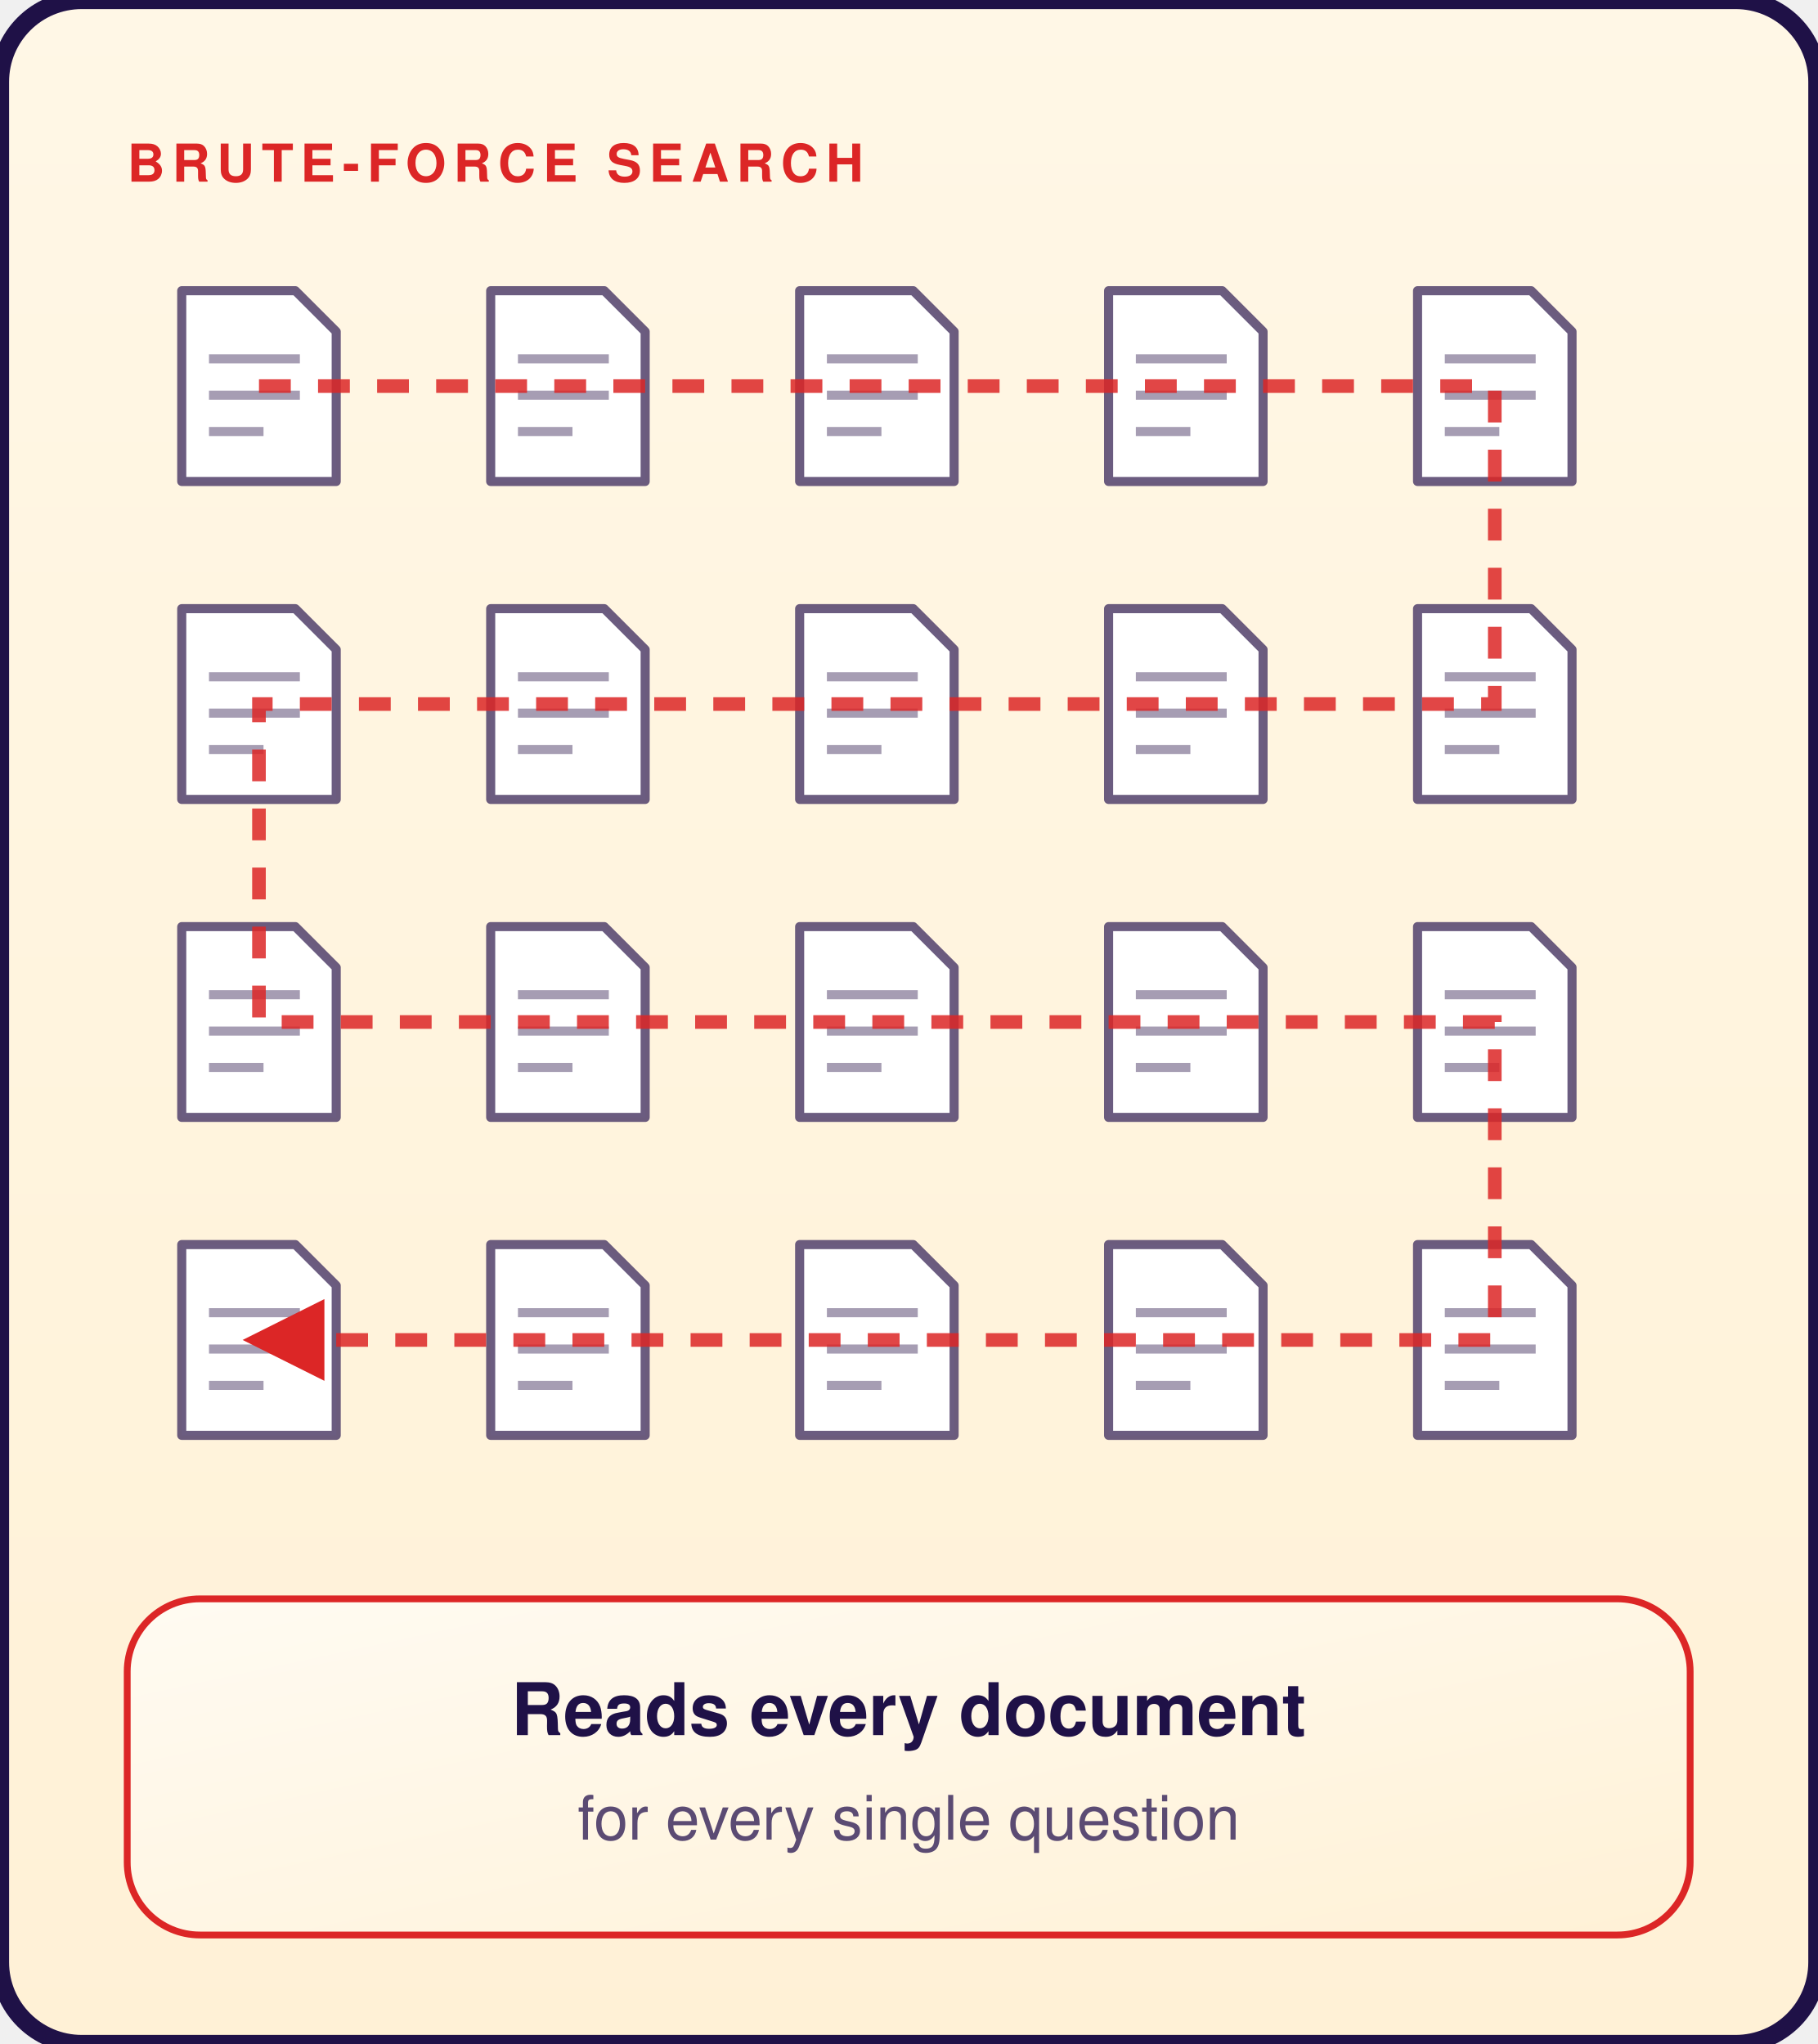
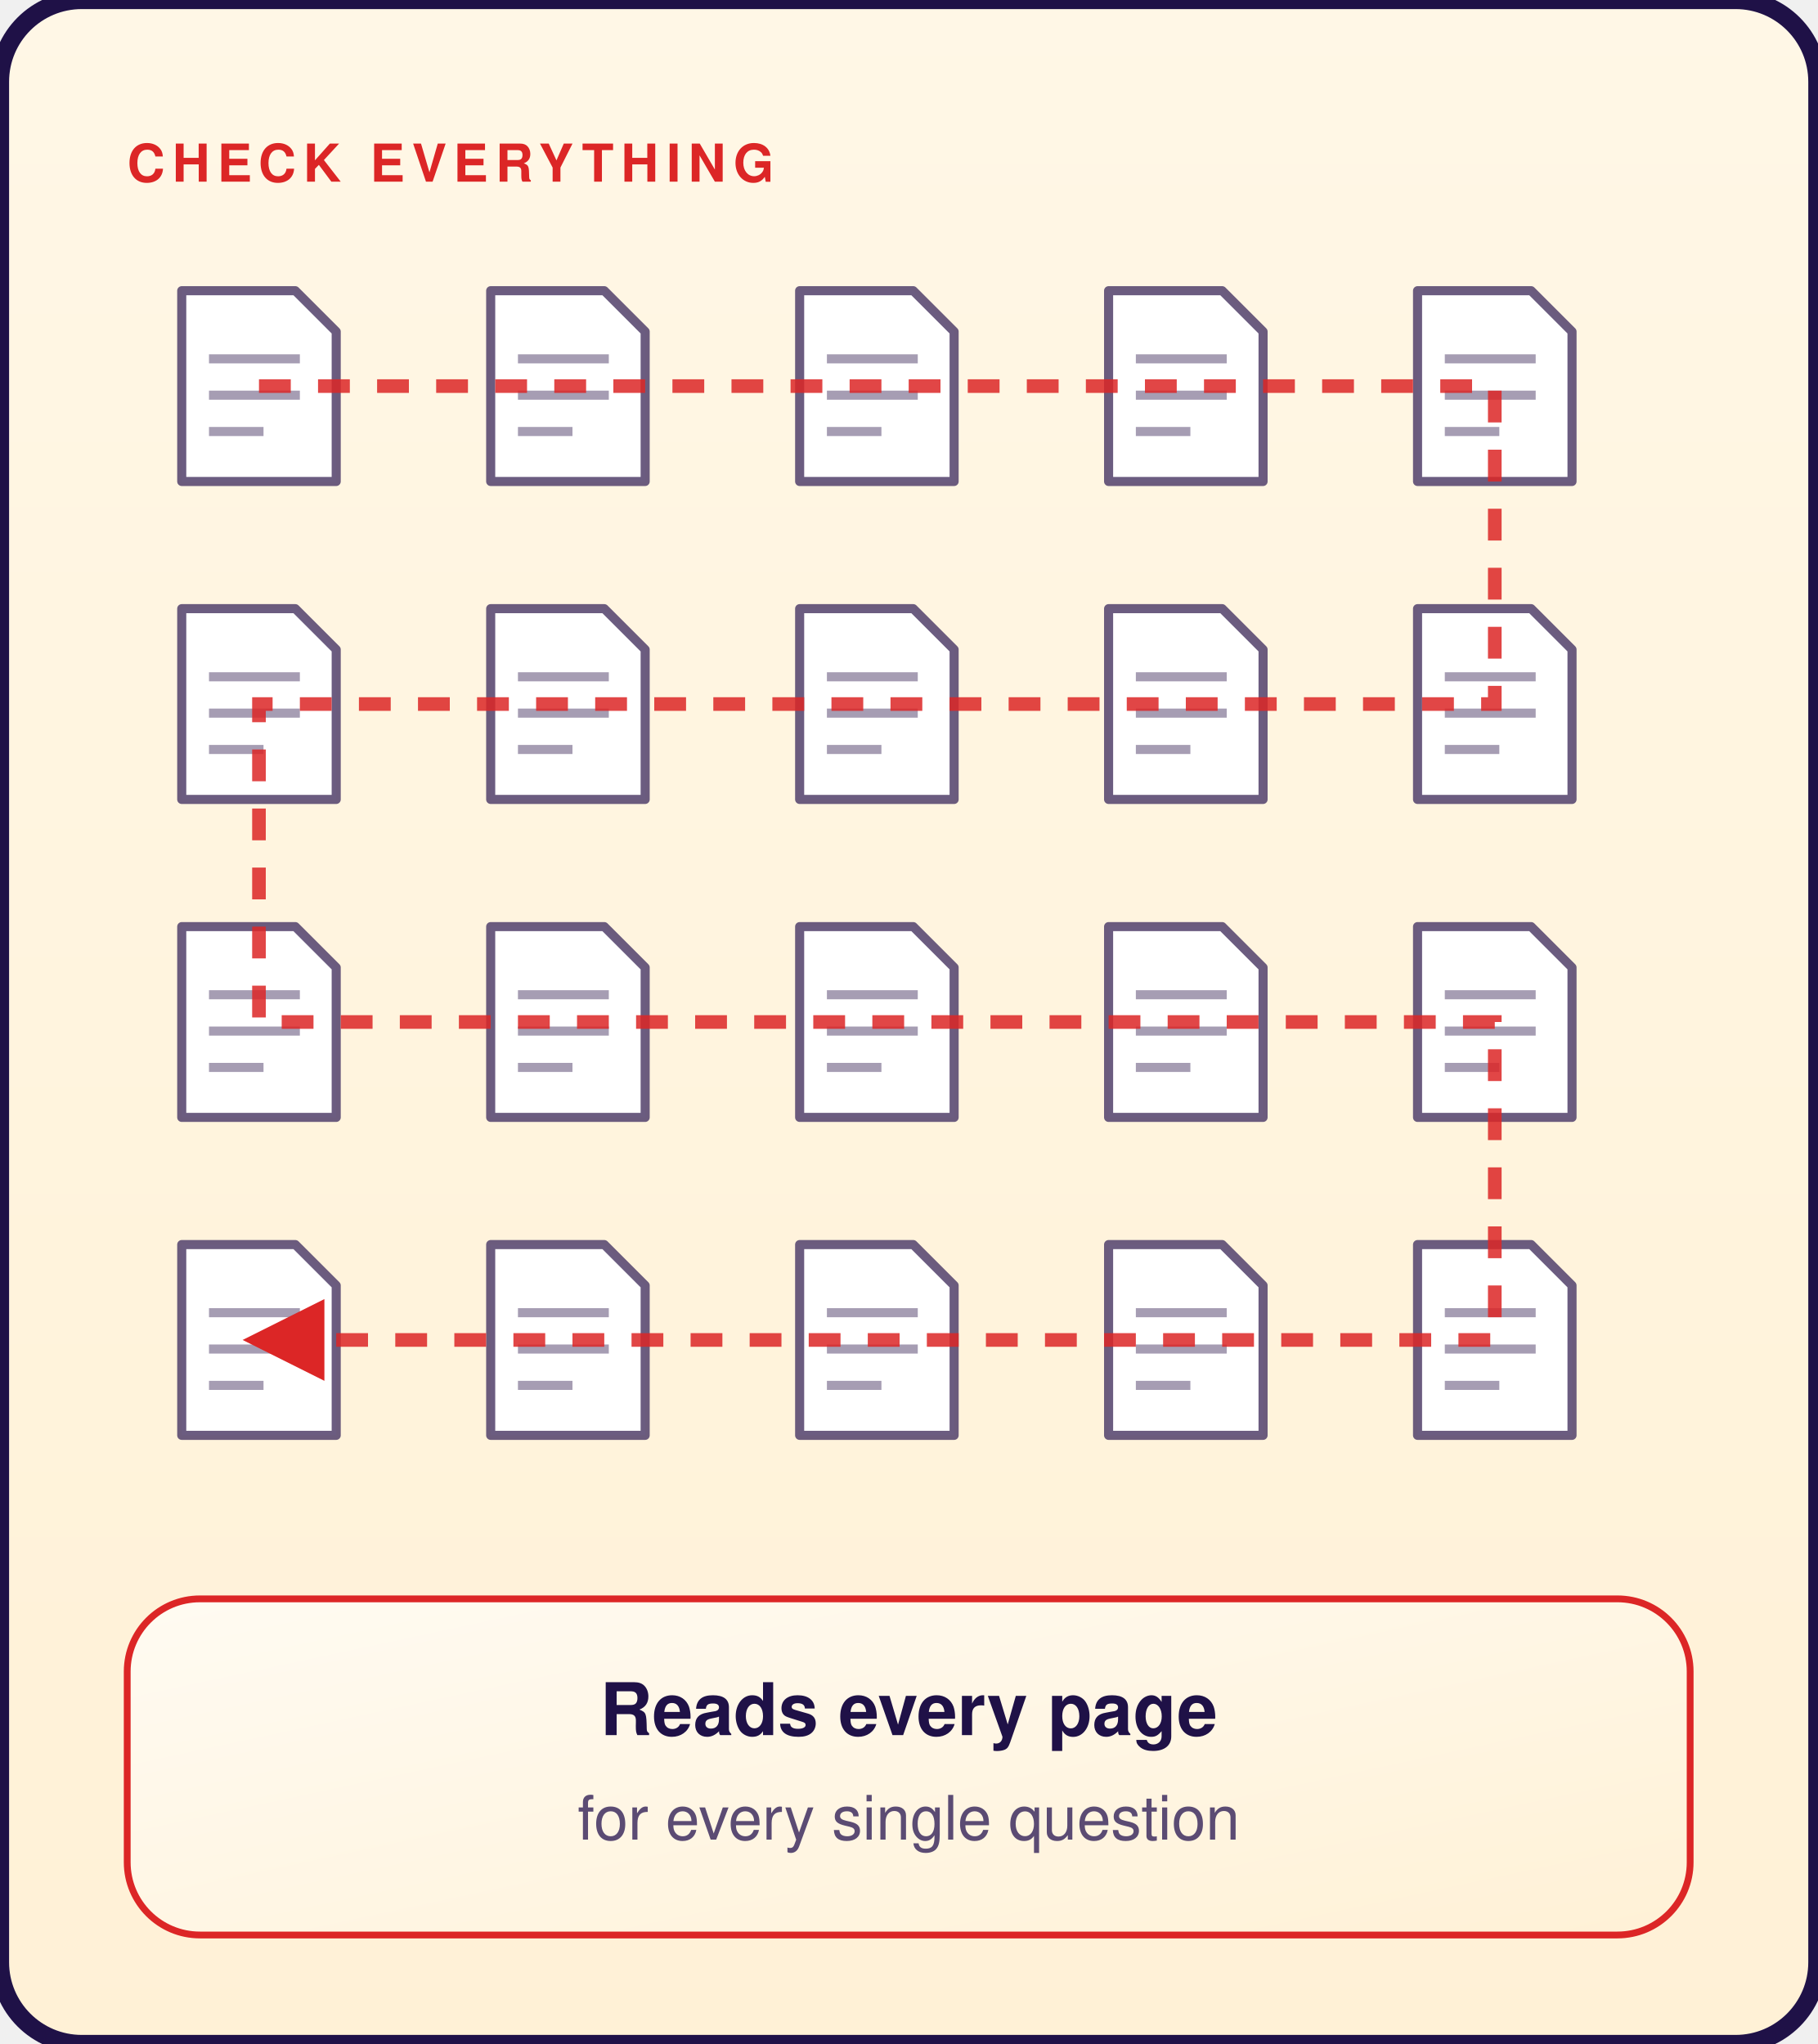
<svg xmlns="http://www.w3.org/2000/svg" viewBox="0 0 400 450" font-family="Segoe UI, Helvetica, Arial, sans-serif">
  <defs>
    <linearGradient id="bg" x1="0" y1="0" x2="0" y2="1">
      <stop offset="0" stop-color="#FFF7E6" />
      <stop offset="1" stop-color="#FFF1D6" />
    </linearGradient>
    <radialGradient id="glowG" cx="0.5" cy="0.5" r="0.5">
      <stop offset="0" stop-color="#D97706" stop-opacity="0.45" />
      <stop offset="1" stop-color="#D97706" stop-opacity="0" />
    </radialGradient>
    <radialGradient id="glowT" cx="0.5" cy="0.5" r="0.5">
      <stop offset="0" stop-color="#DB2777" stop-opacity="0.4" />
      <stop offset="1" stop-color="#DB2777" stop-opacity="0" />
    </radialGradient>
    <radialGradient id="glowW" cx="0.5" cy="0.5" r="0.5">
      <stop offset="0" stop-color="#DC2626" stop-opacity="0.35" />
      <stop offset="1" stop-color="#DC2626" stop-opacity="0" />
    </radialGradient>
    <linearGradient id="tile" x1="0" y1="0" x2="1" y2="1">
      <stop offset="0" stop-color="#FFFBF2" />
      <stop offset="1" stop-color="#FFF1D6" />
    </linearGradient>
    <marker id="aG" viewBox="0 0 10 10" refX="8" refY="5" markerWidth="6" markerHeight="6" orient="auto">
      <path d="M0,0 L10,5 L0,10 z" fill="#D97706" />
    </marker>
    <marker id="aW" viewBox="0 0 10 10" refX="8" refY="5" markerWidth="6" markerHeight="6" orient="auto">
      <path d="M0,0 L10,5 L0,10 z" fill="#DC2626" />
    </marker>
  </defs>
  <rect width="400" height="450" rx="18" fill="url(#bg)" stroke="#1F1147" stroke-width="4" />
-   <text x="28" y="40" text-anchor="start" fill="#DC2626" font-size="11.5" font-weight="800" letter-spacing="1.6">BRUTE-FORCE SEARCH</text>
+   <text x="28" y="40" text-anchor="start" fill="#DC2626" font-size="11.5" font-weight="800" letter-spacing="1.6">CHECK EVERYTHING</text>
  <path d="M40,64 h25 l9,9 v33 h-34 z" fill="#FFFFFF" stroke="#5B4B73" stroke-opacity="0.9" stroke-width="2" stroke-linejoin="round" />
  <line x1="46" y1="79" x2="66" y2="79" stroke="#5B4B73" stroke-opacity="0.54" stroke-width="2" />
  <line x1="46" y1="87" x2="66" y2="87" stroke="#5B4B73" stroke-opacity="0.54" stroke-width="2" />
  <line x1="46" y1="95" x2="58" y2="95" stroke="#5B4B73" stroke-opacity="0.54" stroke-width="2" />
  <path d="M108,64 h25 l9,9 v33 h-34 z" fill="#FFFFFF" stroke="#5B4B73" stroke-opacity="0.9" stroke-width="2" stroke-linejoin="round" />
  <line x1="114" y1="79" x2="134" y2="79" stroke="#5B4B73" stroke-opacity="0.54" stroke-width="2" />
  <line x1="114" y1="87" x2="134" y2="87" stroke="#5B4B73" stroke-opacity="0.54" stroke-width="2" />
  <line x1="114" y1="95" x2="126" y2="95" stroke="#5B4B73" stroke-opacity="0.54" stroke-width="2" />
  <path d="M176,64 h25 l9,9 v33 h-34 z" fill="#FFFFFF" stroke="#5B4B73" stroke-opacity="0.9" stroke-width="2" stroke-linejoin="round" />
  <line x1="182" y1="79" x2="202" y2="79" stroke="#5B4B73" stroke-opacity="0.54" stroke-width="2" />
  <line x1="182" y1="87" x2="202" y2="87" stroke="#5B4B73" stroke-opacity="0.54" stroke-width="2" />
  <line x1="182" y1="95" x2="194" y2="95" stroke="#5B4B73" stroke-opacity="0.54" stroke-width="2" />
  <path d="M244,64 h25 l9,9 v33 h-34 z" fill="#FFFFFF" stroke="#5B4B73" stroke-opacity="0.9" stroke-width="2" stroke-linejoin="round" />
  <line x1="250" y1="79" x2="270" y2="79" stroke="#5B4B73" stroke-opacity="0.54" stroke-width="2" />
  <line x1="250" y1="87" x2="270" y2="87" stroke="#5B4B73" stroke-opacity="0.54" stroke-width="2" />
  <line x1="250" y1="95" x2="262" y2="95" stroke="#5B4B73" stroke-opacity="0.54" stroke-width="2" />
  <path d="M312,64 h25 l9,9 v33 h-34 z" fill="#FFFFFF" stroke="#5B4B73" stroke-opacity="0.9" stroke-width="2" stroke-linejoin="round" />
  <line x1="318" y1="79" x2="338" y2="79" stroke="#5B4B73" stroke-opacity="0.54" stroke-width="2" />
  <line x1="318" y1="87" x2="338" y2="87" stroke="#5B4B73" stroke-opacity="0.54" stroke-width="2" />
  <line x1="318" y1="95" x2="330" y2="95" stroke="#5B4B73" stroke-opacity="0.54" stroke-width="2" />
  <path d="M40,134 h25 l9,9 v33 h-34 z" fill="#FFFFFF" stroke="#5B4B73" stroke-opacity="0.9" stroke-width="2" stroke-linejoin="round" />
  <line x1="46" y1="149" x2="66" y2="149" stroke="#5B4B73" stroke-opacity="0.54" stroke-width="2" />
  <line x1="46" y1="157" x2="66" y2="157" stroke="#5B4B73" stroke-opacity="0.54" stroke-width="2" />
  <line x1="46" y1="165" x2="58" y2="165" stroke="#5B4B73" stroke-opacity="0.54" stroke-width="2" />
  <path d="M108,134 h25 l9,9 v33 h-34 z" fill="#FFFFFF" stroke="#5B4B73" stroke-opacity="0.9" stroke-width="2" stroke-linejoin="round" />
  <line x1="114" y1="149" x2="134" y2="149" stroke="#5B4B73" stroke-opacity="0.54" stroke-width="2" />
  <line x1="114" y1="157" x2="134" y2="157" stroke="#5B4B73" stroke-opacity="0.54" stroke-width="2" />
  <line x1="114" y1="165" x2="126" y2="165" stroke="#5B4B73" stroke-opacity="0.54" stroke-width="2" />
  <path d="M176,134 h25 l9,9 v33 h-34 z" fill="#FFFFFF" stroke="#5B4B73" stroke-opacity="0.9" stroke-width="2" stroke-linejoin="round" />
  <line x1="182" y1="149" x2="202" y2="149" stroke="#5B4B73" stroke-opacity="0.54" stroke-width="2" />
  <line x1="182" y1="157" x2="202" y2="157" stroke="#5B4B73" stroke-opacity="0.54" stroke-width="2" />
  <line x1="182" y1="165" x2="194" y2="165" stroke="#5B4B73" stroke-opacity="0.54" stroke-width="2" />
  <path d="M244,134 h25 l9,9 v33 h-34 z" fill="#FFFFFF" stroke="#5B4B73" stroke-opacity="0.9" stroke-width="2" stroke-linejoin="round" />
  <line x1="250" y1="149" x2="270" y2="149" stroke="#5B4B73" stroke-opacity="0.54" stroke-width="2" />
  <line x1="250" y1="157" x2="270" y2="157" stroke="#5B4B73" stroke-opacity="0.54" stroke-width="2" />
  <line x1="250" y1="165" x2="262" y2="165" stroke="#5B4B73" stroke-opacity="0.54" stroke-width="2" />
  <path d="M312,134 h25 l9,9 v33 h-34 z" fill="#FFFFFF" stroke="#5B4B73" stroke-opacity="0.9" stroke-width="2" stroke-linejoin="round" />
  <line x1="318" y1="149" x2="338" y2="149" stroke="#5B4B73" stroke-opacity="0.54" stroke-width="2" />
  <line x1="318" y1="157" x2="338" y2="157" stroke="#5B4B73" stroke-opacity="0.54" stroke-width="2" />
  <line x1="318" y1="165" x2="330" y2="165" stroke="#5B4B73" stroke-opacity="0.54" stroke-width="2" />
  <path d="M40,204 h25 l9,9 v33 h-34 z" fill="#FFFFFF" stroke="#5B4B73" stroke-opacity="0.9" stroke-width="2" stroke-linejoin="round" />
  <line x1="46" y1="219" x2="66" y2="219" stroke="#5B4B73" stroke-opacity="0.54" stroke-width="2" />
  <line x1="46" y1="227" x2="66" y2="227" stroke="#5B4B73" stroke-opacity="0.54" stroke-width="2" />
  <line x1="46" y1="235" x2="58" y2="235" stroke="#5B4B73" stroke-opacity="0.54" stroke-width="2" />
  <path d="M108,204 h25 l9,9 v33 h-34 z" fill="#FFFFFF" stroke="#5B4B73" stroke-opacity="0.9" stroke-width="2" stroke-linejoin="round" />
  <line x1="114" y1="219" x2="134" y2="219" stroke="#5B4B73" stroke-opacity="0.54" stroke-width="2" />
  <line x1="114" y1="227" x2="134" y2="227" stroke="#5B4B73" stroke-opacity="0.54" stroke-width="2" />
  <line x1="114" y1="235" x2="126" y2="235" stroke="#5B4B73" stroke-opacity="0.54" stroke-width="2" />
  <path d="M176,204 h25 l9,9 v33 h-34 z" fill="#FFFFFF" stroke="#5B4B73" stroke-opacity="0.9" stroke-width="2" stroke-linejoin="round" />
  <line x1="182" y1="219" x2="202" y2="219" stroke="#5B4B73" stroke-opacity="0.54" stroke-width="2" />
  <line x1="182" y1="227" x2="202" y2="227" stroke="#5B4B73" stroke-opacity="0.54" stroke-width="2" />
  <line x1="182" y1="235" x2="194" y2="235" stroke="#5B4B73" stroke-opacity="0.54" stroke-width="2" />
  <path d="M244,204 h25 l9,9 v33 h-34 z" fill="#FFFFFF" stroke="#5B4B73" stroke-opacity="0.9" stroke-width="2" stroke-linejoin="round" />
  <line x1="250" y1="219" x2="270" y2="219" stroke="#5B4B73" stroke-opacity="0.54" stroke-width="2" />
  <line x1="250" y1="227" x2="270" y2="227" stroke="#5B4B73" stroke-opacity="0.54" stroke-width="2" />
  <line x1="250" y1="235" x2="262" y2="235" stroke="#5B4B73" stroke-opacity="0.54" stroke-width="2" />
  <path d="M312,204 h25 l9,9 v33 h-34 z" fill="#FFFFFF" stroke="#5B4B73" stroke-opacity="0.9" stroke-width="2" stroke-linejoin="round" />
  <line x1="318" y1="219" x2="338" y2="219" stroke="#5B4B73" stroke-opacity="0.54" stroke-width="2" />
  <line x1="318" y1="227" x2="338" y2="227" stroke="#5B4B73" stroke-opacity="0.54" stroke-width="2" />
  <line x1="318" y1="235" x2="330" y2="235" stroke="#5B4B73" stroke-opacity="0.54" stroke-width="2" />
  <path d="M40,274 h25 l9,9 v33 h-34 z" fill="#FFFFFF" stroke="#5B4B73" stroke-opacity="0.9" stroke-width="2" stroke-linejoin="round" />
  <line x1="46" y1="289" x2="66" y2="289" stroke="#5B4B73" stroke-opacity="0.54" stroke-width="2" />
  <line x1="46" y1="297" x2="66" y2="297" stroke="#5B4B73" stroke-opacity="0.54" stroke-width="2" />
  <line x1="46" y1="305" x2="58" y2="305" stroke="#5B4B73" stroke-opacity="0.54" stroke-width="2" />
  <path d="M108,274 h25 l9,9 v33 h-34 z" fill="#FFFFFF" stroke="#5B4B73" stroke-opacity="0.9" stroke-width="2" stroke-linejoin="round" />
  <line x1="114" y1="289" x2="134" y2="289" stroke="#5B4B73" stroke-opacity="0.54" stroke-width="2" />
  <line x1="114" y1="297" x2="134" y2="297" stroke="#5B4B73" stroke-opacity="0.54" stroke-width="2" />
  <line x1="114" y1="305" x2="126" y2="305" stroke="#5B4B73" stroke-opacity="0.54" stroke-width="2" />
  <path d="M176,274 h25 l9,9 v33 h-34 z" fill="#FFFFFF" stroke="#5B4B73" stroke-opacity="0.9" stroke-width="2" stroke-linejoin="round" />
  <line x1="182" y1="289" x2="202" y2="289" stroke="#5B4B73" stroke-opacity="0.54" stroke-width="2" />
  <line x1="182" y1="297" x2="202" y2="297" stroke="#5B4B73" stroke-opacity="0.54" stroke-width="2" />
  <line x1="182" y1="305" x2="194" y2="305" stroke="#5B4B73" stroke-opacity="0.54" stroke-width="2" />
  <path d="M244,274 h25 l9,9 v33 h-34 z" fill="#FFFFFF" stroke="#5B4B73" stroke-opacity="0.9" stroke-width="2" stroke-linejoin="round" />
  <line x1="250" y1="289" x2="270" y2="289" stroke="#5B4B73" stroke-opacity="0.54" stroke-width="2" />
  <line x1="250" y1="297" x2="270" y2="297" stroke="#5B4B73" stroke-opacity="0.54" stroke-width="2" />
  <line x1="250" y1="305" x2="262" y2="305" stroke="#5B4B73" stroke-opacity="0.54" stroke-width="2" />
  <path d="M312,274 h25 l9,9 v33 h-34 z" fill="#FFFFFF" stroke="#5B4B73" stroke-opacity="0.9" stroke-width="2" stroke-linejoin="round" />
  <line x1="318" y1="289" x2="338" y2="289" stroke="#5B4B73" stroke-opacity="0.54" stroke-width="2" />
  <line x1="318" y1="297" x2="338" y2="297" stroke="#5B4B73" stroke-opacity="0.54" stroke-width="2" />
  <line x1="318" y1="305" x2="330" y2="305" stroke="#5B4B73" stroke-opacity="0.54" stroke-width="2" />
  <path d="M57,85 L57,85 L125,85 L193,85 L261,85 L329,85 L329,155 L329,155 L261,155 L193,155 L125,155 L57,155 L57,225 L57,225 L125,225 L193,225 L261,225 L329,225 L329,295 L329,295 L261,295 L193,295 L125,295 L57,295 " fill="none" stroke="#DC2626" stroke-width="3" stroke-opacity="0.85" stroke-dasharray="7 6" marker-end="url(#aW)" />
  <rect x="28" y="352" width="344" height="74" rx="16" fill="url(#tile)" stroke="#DC2626" stroke-width="1.5" />
-   <text x="200" y="382" text-anchor="middle" fill="#1F1147" font-size="16" font-weight="700">Reads every document</text>
+   <text x="200" y="382" text-anchor="middle" fill="#1F1147" font-size="16" font-weight="700">Reads every page</text>
  <text x="200" y="405" text-anchor="middle" fill="#5B4B73" font-size="13.5" font-weight="400">for every single question</text>
</svg>
